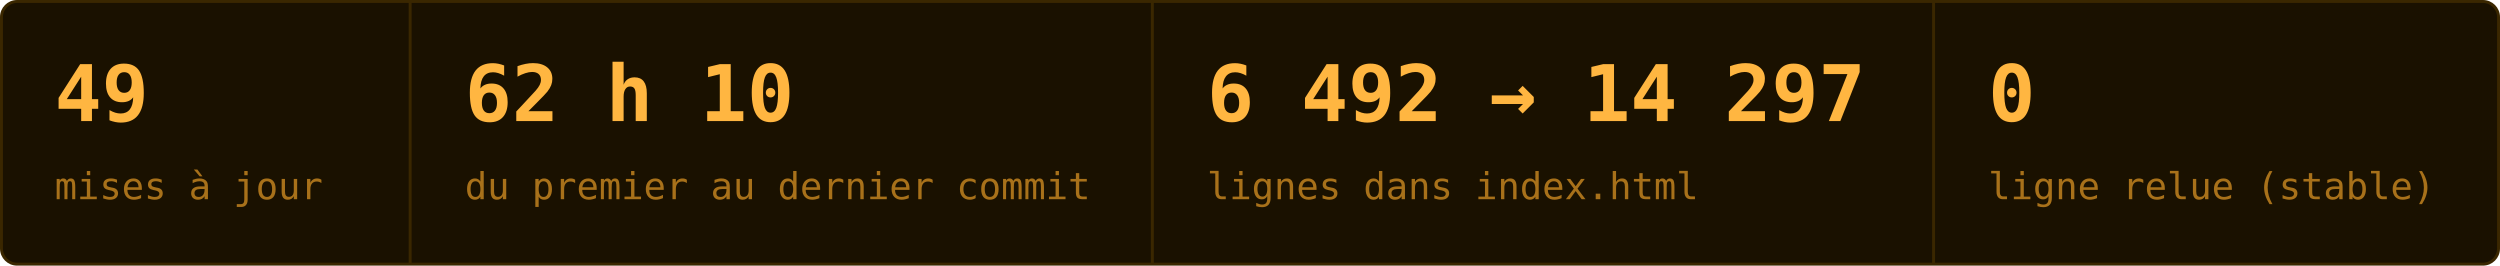
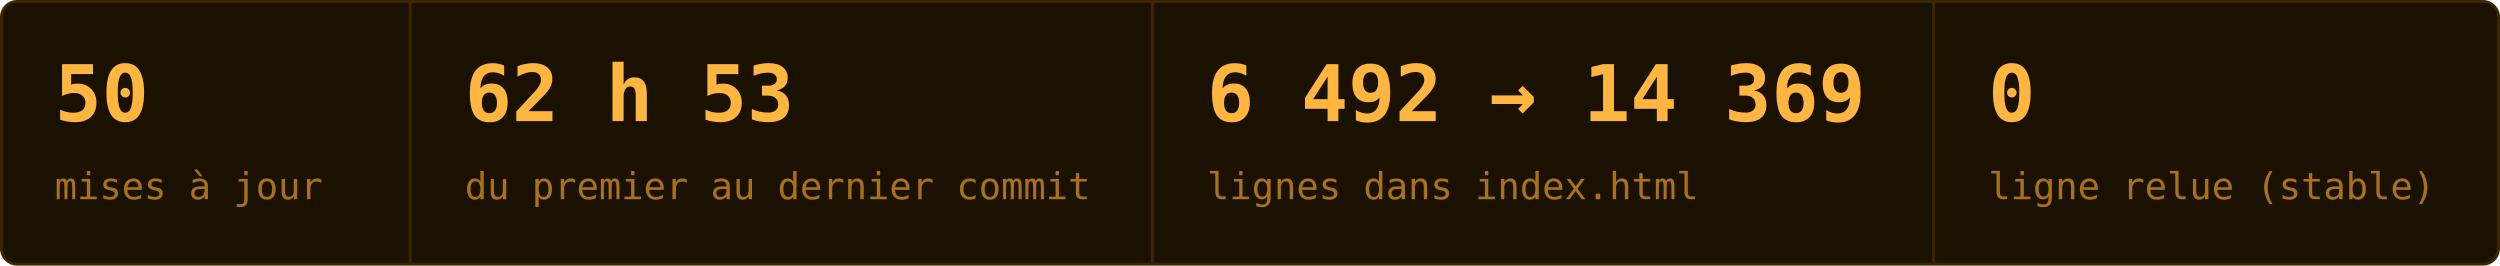
- <svg xmlns="http://www.w3.org/2000/svg" width="1280" height="136" viewBox="0 0 1280 136" role="img" aria-label="En chiffres : 49 mises à jour, 62 h 10 du premier au dernier commit, 6 492 → 14 297 lignes dans index.html, 0 ligne relue (stable)">
+ <svg xmlns="http://www.w3.org/2000/svg" width="1280" height="136" viewBox="0 0 1280 136" role="img" aria-label="En chiffres : 50 mises à jour, 62 h 53 du premier au dernier commit, 6 492 → 14 369 lignes dans index.html, 0 ligne relue (stable)">
  <rect x=".75" y=".75" width="1278.5" height="134.5" rx="8" fill="#1a1100" stroke="#3a2700" stroke-width="1.5" />
-   <text x="28.0" y="62" font-family="'JetBrains Mono', 'Cascadia Mono', Consolas, Menlo, 'DejaVu Sans Mono', monospace" font-size="40" font-weight="700" fill="#ffb641">49</text>
+   <text x="28.0" y="62" font-family="'JetBrains Mono', 'Cascadia Mono', Consolas, Menlo, 'DejaVu Sans Mono', monospace" font-size="40" font-weight="700" fill="#ffb641">50</text>
  <text x="28.0" y="102" font-family="'JetBrains Mono', 'Cascadia Mono', Consolas, Menlo, 'DejaVu Sans Mono', monospace" font-size="19" fill="#a8711a">mises à jour</text>
  <line x1="210.0" y1="1" x2="210.0" y2="135" stroke="#3a2700" stroke-width="1.5" />
-   <text x="238.0" y="62" font-family="'JetBrains Mono', 'Cascadia Mono', Consolas, Menlo, 'DejaVu Sans Mono', monospace" font-size="40" font-weight="700" fill="#ffb641">62 h 10</text>
+   <text x="238.0" y="62" font-family="'JetBrains Mono', 'Cascadia Mono', Consolas, Menlo, 'DejaVu Sans Mono', monospace" font-size="40" font-weight="700" fill="#ffb641">62 h 53</text>
  <text x="238.0" y="102" font-family="'JetBrains Mono', 'Cascadia Mono', Consolas, Menlo, 'DejaVu Sans Mono', monospace" font-size="19" fill="#a8711a">du premier au dernier commit</text>
  <line x1="590.0" y1="1" x2="590.0" y2="135" stroke="#3a2700" stroke-width="1.5" />
-   <text x="618.0" y="62" font-family="'JetBrains Mono', 'Cascadia Mono', Consolas, Menlo, 'DejaVu Sans Mono', monospace" font-size="40" font-weight="700" fill="#ffb641">6 492 → 14 297</text>
+   <text x="618.0" y="62" font-family="'JetBrains Mono', 'Cascadia Mono', Consolas, Menlo, 'DejaVu Sans Mono', monospace" font-size="40" font-weight="700" fill="#ffb641">6 492 → 14 369</text>
  <text x="618.0" y="102" font-family="'JetBrains Mono', 'Cascadia Mono', Consolas, Menlo, 'DejaVu Sans Mono', monospace" font-size="19" fill="#a8711a">lignes dans index.html</text>
  <line x1="990.0" y1="1" x2="990.0" y2="135" stroke="#3a2700" stroke-width="1.5" />
  <text x="1018.0" y="62" font-family="'JetBrains Mono', 'Cascadia Mono', Consolas, Menlo, 'DejaVu Sans Mono', monospace" font-size="40" font-weight="700" fill="#ffb641">0</text>
  <text x="1018.0" y="102" font-family="'JetBrains Mono', 'Cascadia Mono', Consolas, Menlo, 'DejaVu Sans Mono', monospace" font-size="19" fill="#a8711a">ligne relue (stable)</text>
</svg>
